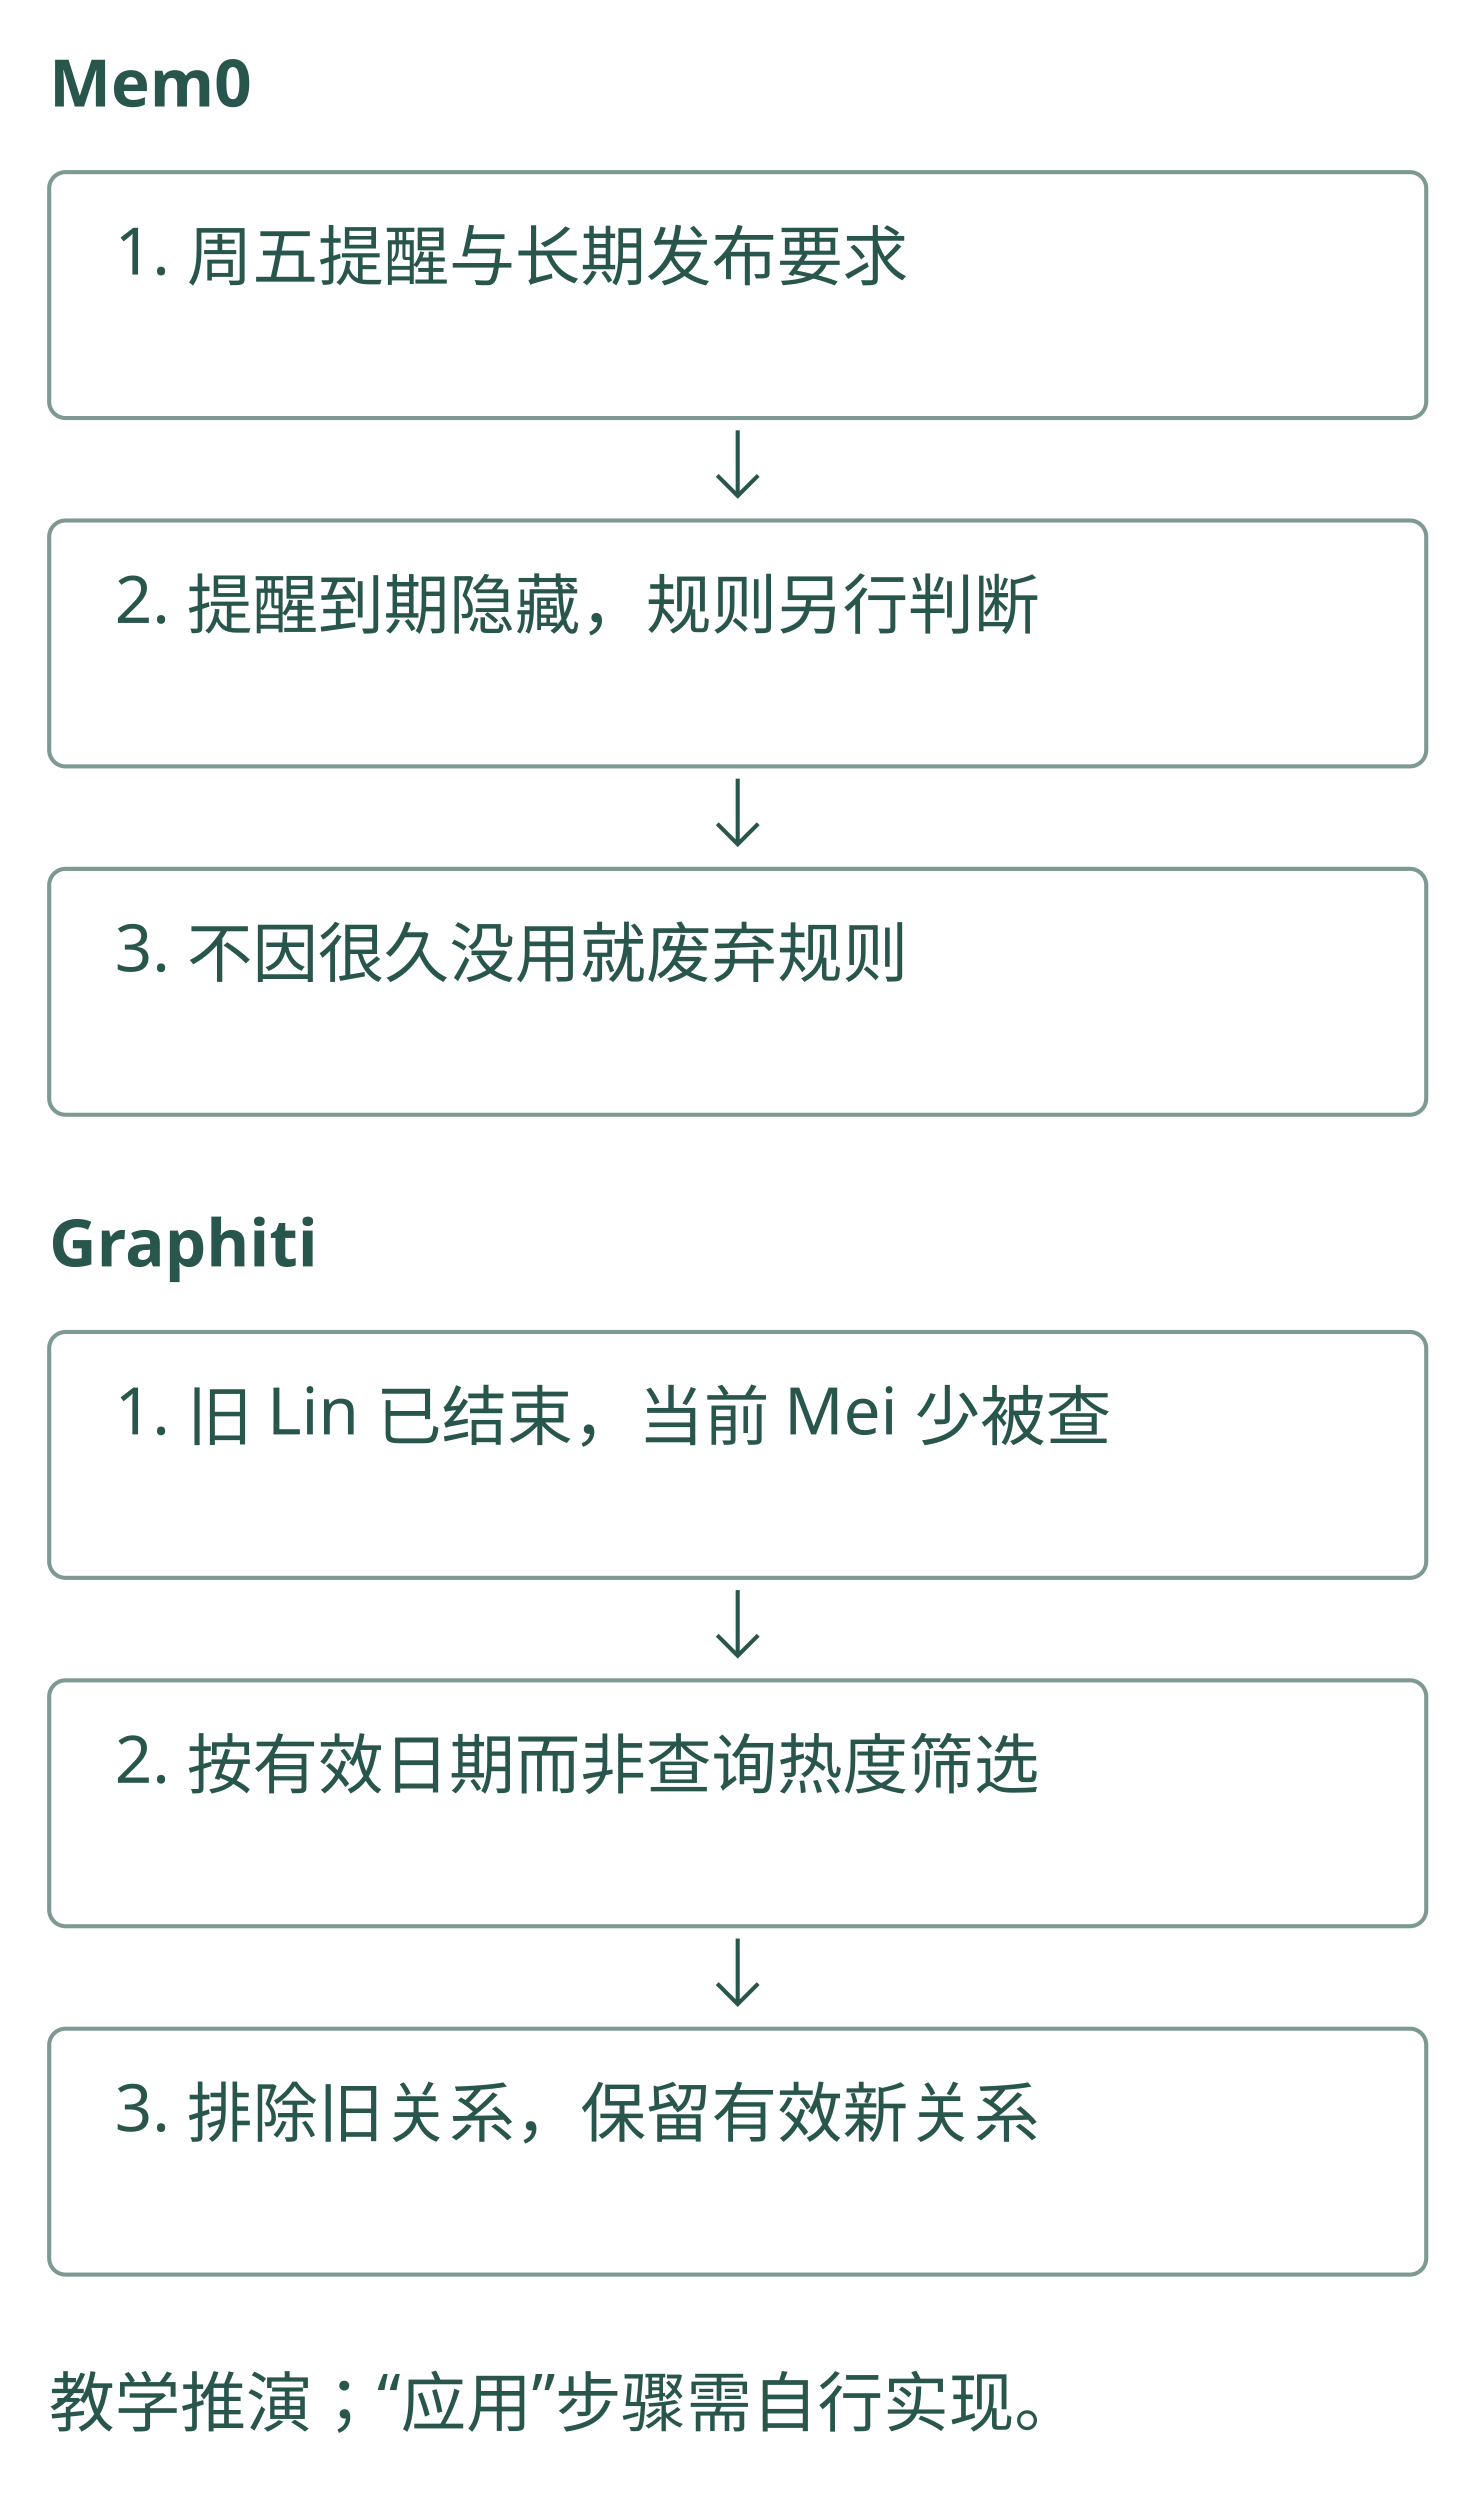
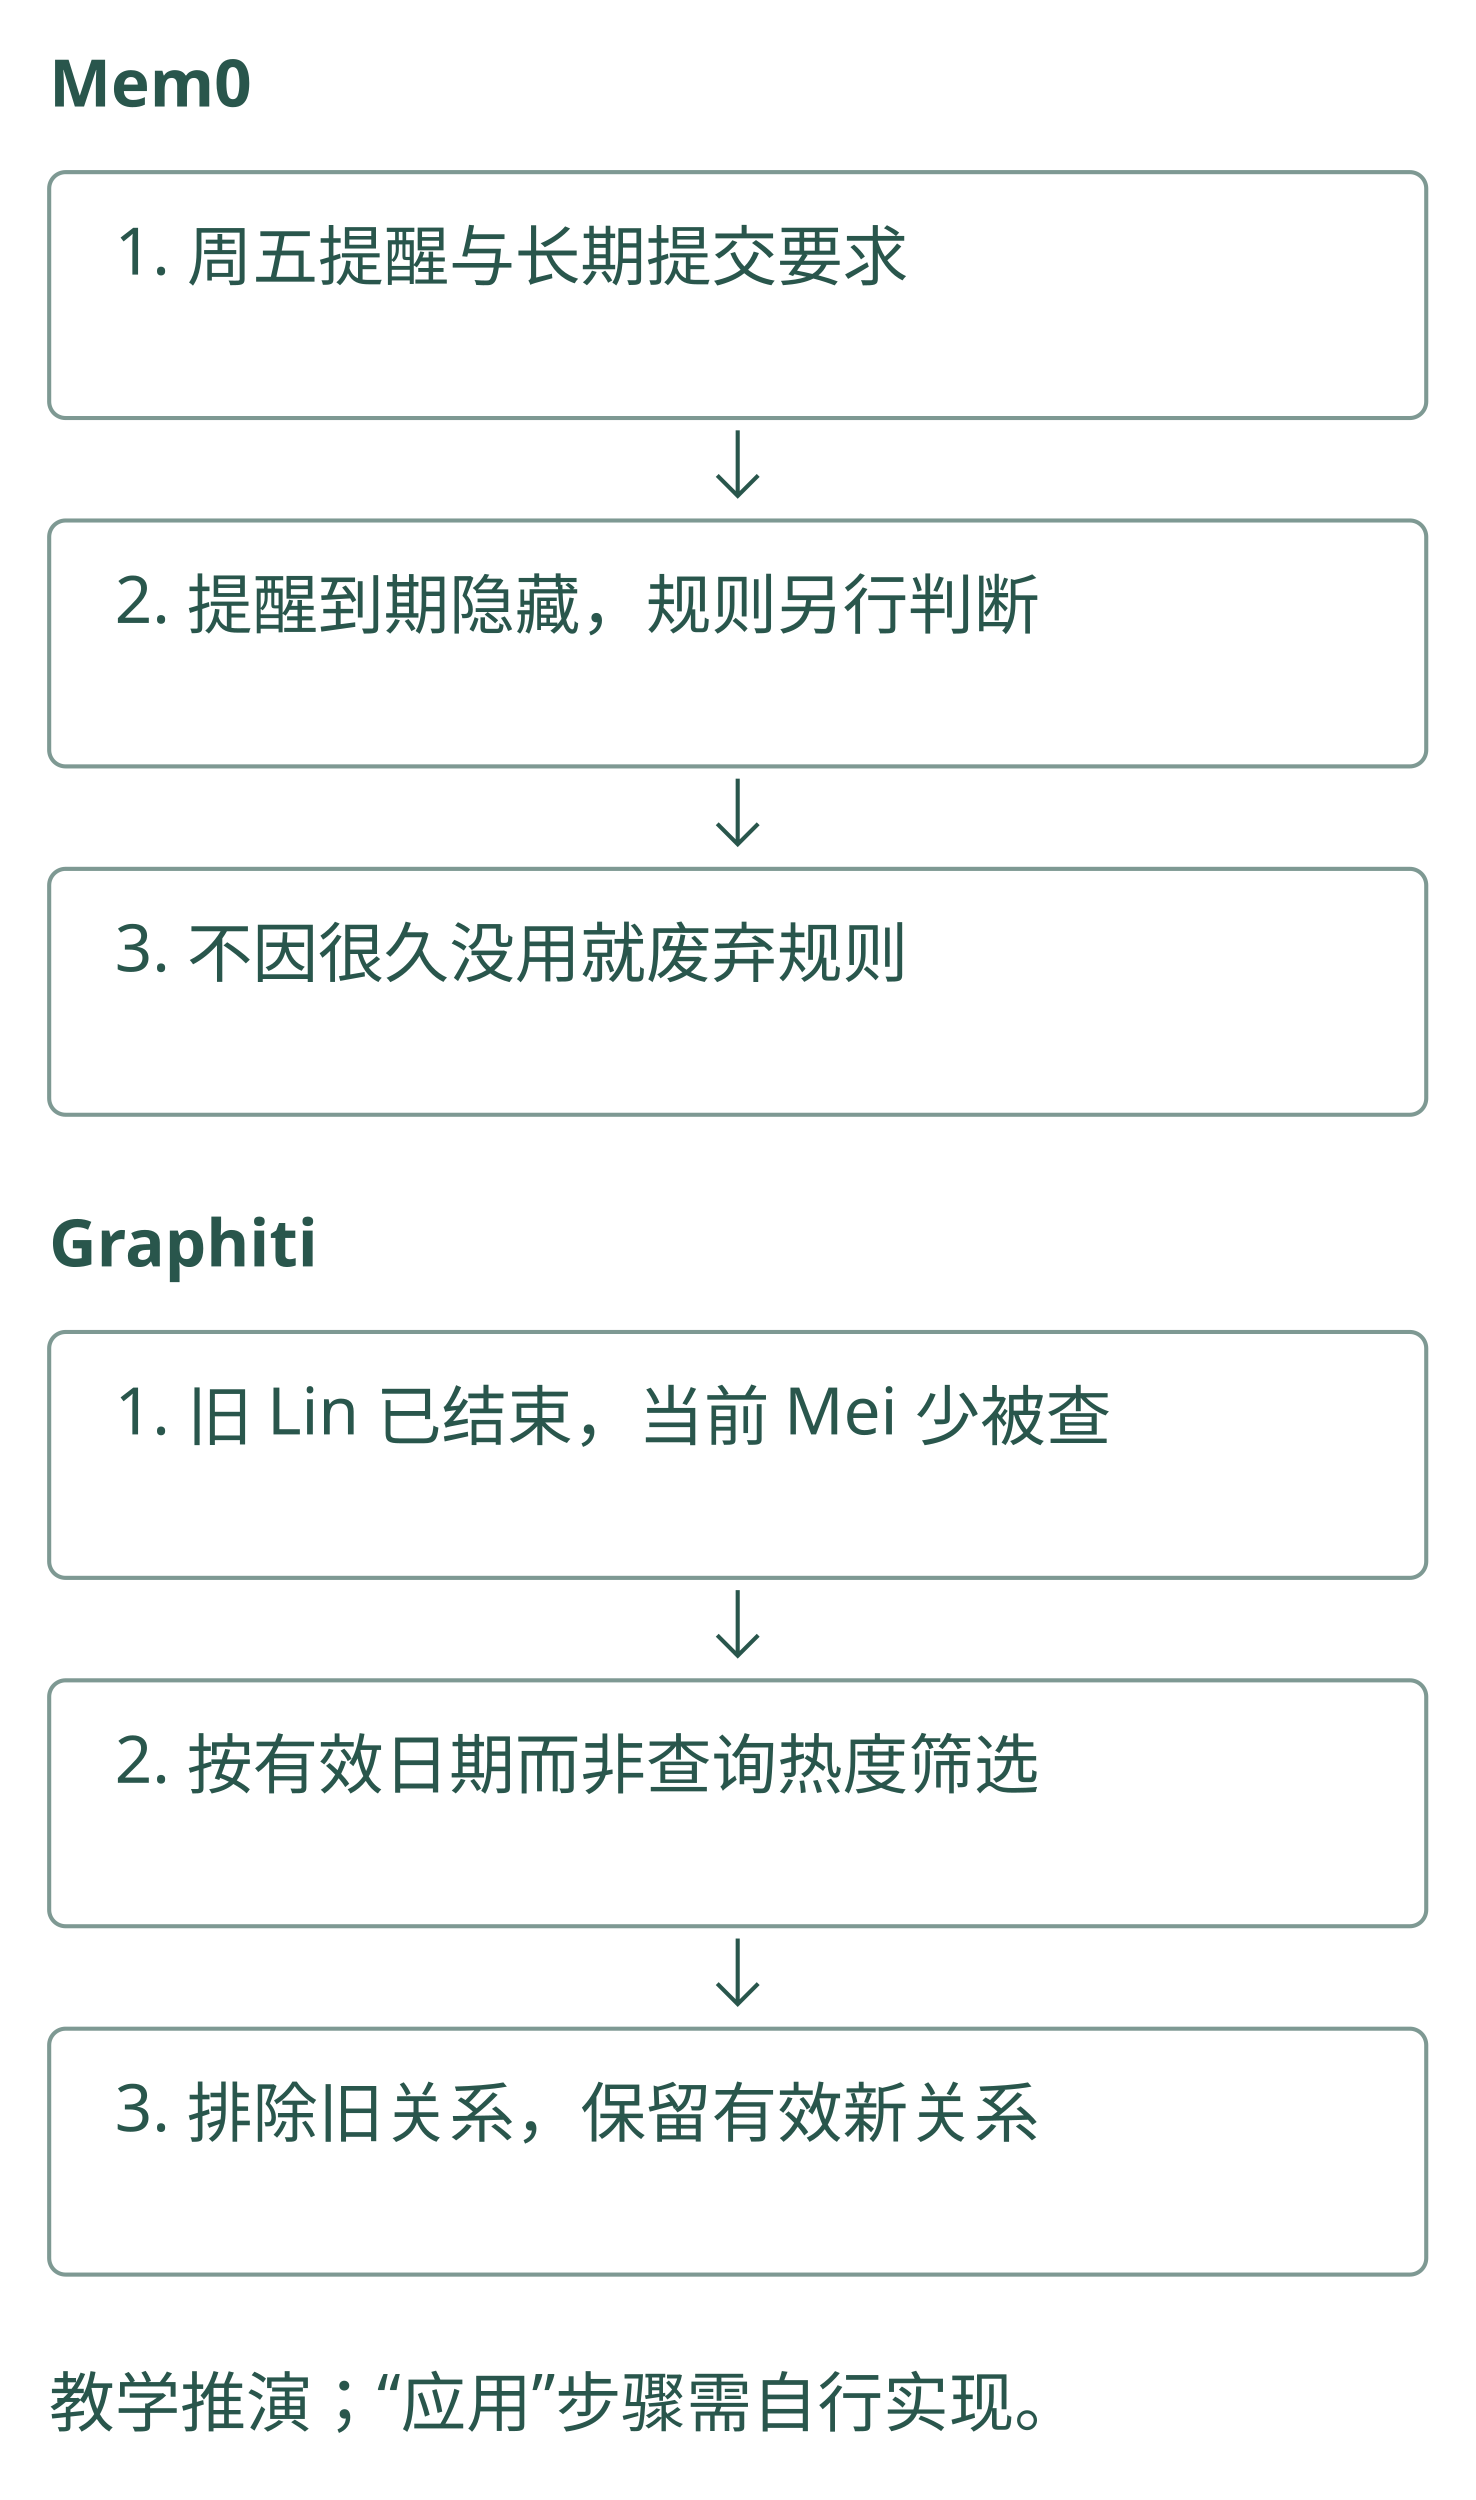
<svg xmlns="http://www.w3.org/2000/svg" viewBox="0 0 360 610" role="img" aria-labelledby="title desc">
  <style>svg{color:#29564c;font-family:system-ui,sans-serif}text{fill:currentColor;font-size:16px}rect{stroke-opacity:.6}@media(prefers-color-scheme:dark){svg{color:#87b7a8}}</style>
  <text x="12" y="26" font-weight="600">Mem0</text>
  <rect x="12" y="42" width="336" height="60" rx="4" fill="none" stroke="currentColor" />
-   <text x="28" y="67">1. 周五提醒与长期发布要求</text>
+   <text x="28" y="67">1. 周五提醒与长期提交要求</text>
  <path d="M180 105v16m-5-5 5 5 5-5" fill="none" stroke="currentColor" />
  <rect x="12" y="127" width="336" height="60" rx="4" fill="none" stroke="currentColor" />
  <text x="28" y="152">2. 提醒到期隐藏，规则另行判断</text>
  <path d="M180 190v16m-5-5 5 5 5-5" fill="none" stroke="currentColor" />
  <rect x="12" y="212" width="336" height="60" rx="4" fill="none" stroke="currentColor" />
  <text x="28" y="237">3. 不因很久没用就废弃规则</text>
  <text x="12" y="309" font-weight="600">Graphiti</text>
  <rect x="12" y="325" width="336" height="60" rx="4" fill="none" stroke="currentColor" />
  <text x="28" y="350">1. 旧 Lin 已结束，当前 Mei 少被查</text>
  <path d="M180 388v16m-5-5 5 5 5-5" fill="none" stroke="currentColor" />
  <rect x="12" y="410" width="336" height="60" rx="4" fill="none" stroke="currentColor" />
  <text x="28" y="435">2. 按有效日期而非查询热度筛选</text>
  <path d="M180 473v16m-5-5 5 5 5-5" fill="none" stroke="currentColor" />
  <rect x="12" y="495" width="336" height="60" rx="4" fill="none" stroke="currentColor" />
  <text x="28" y="520">3. 排除旧关系，保留有效新关系</text>
  <text x="12" y="592" font-size="13">教学推演；“应用”步骤需自行实现。</text>
</svg>
